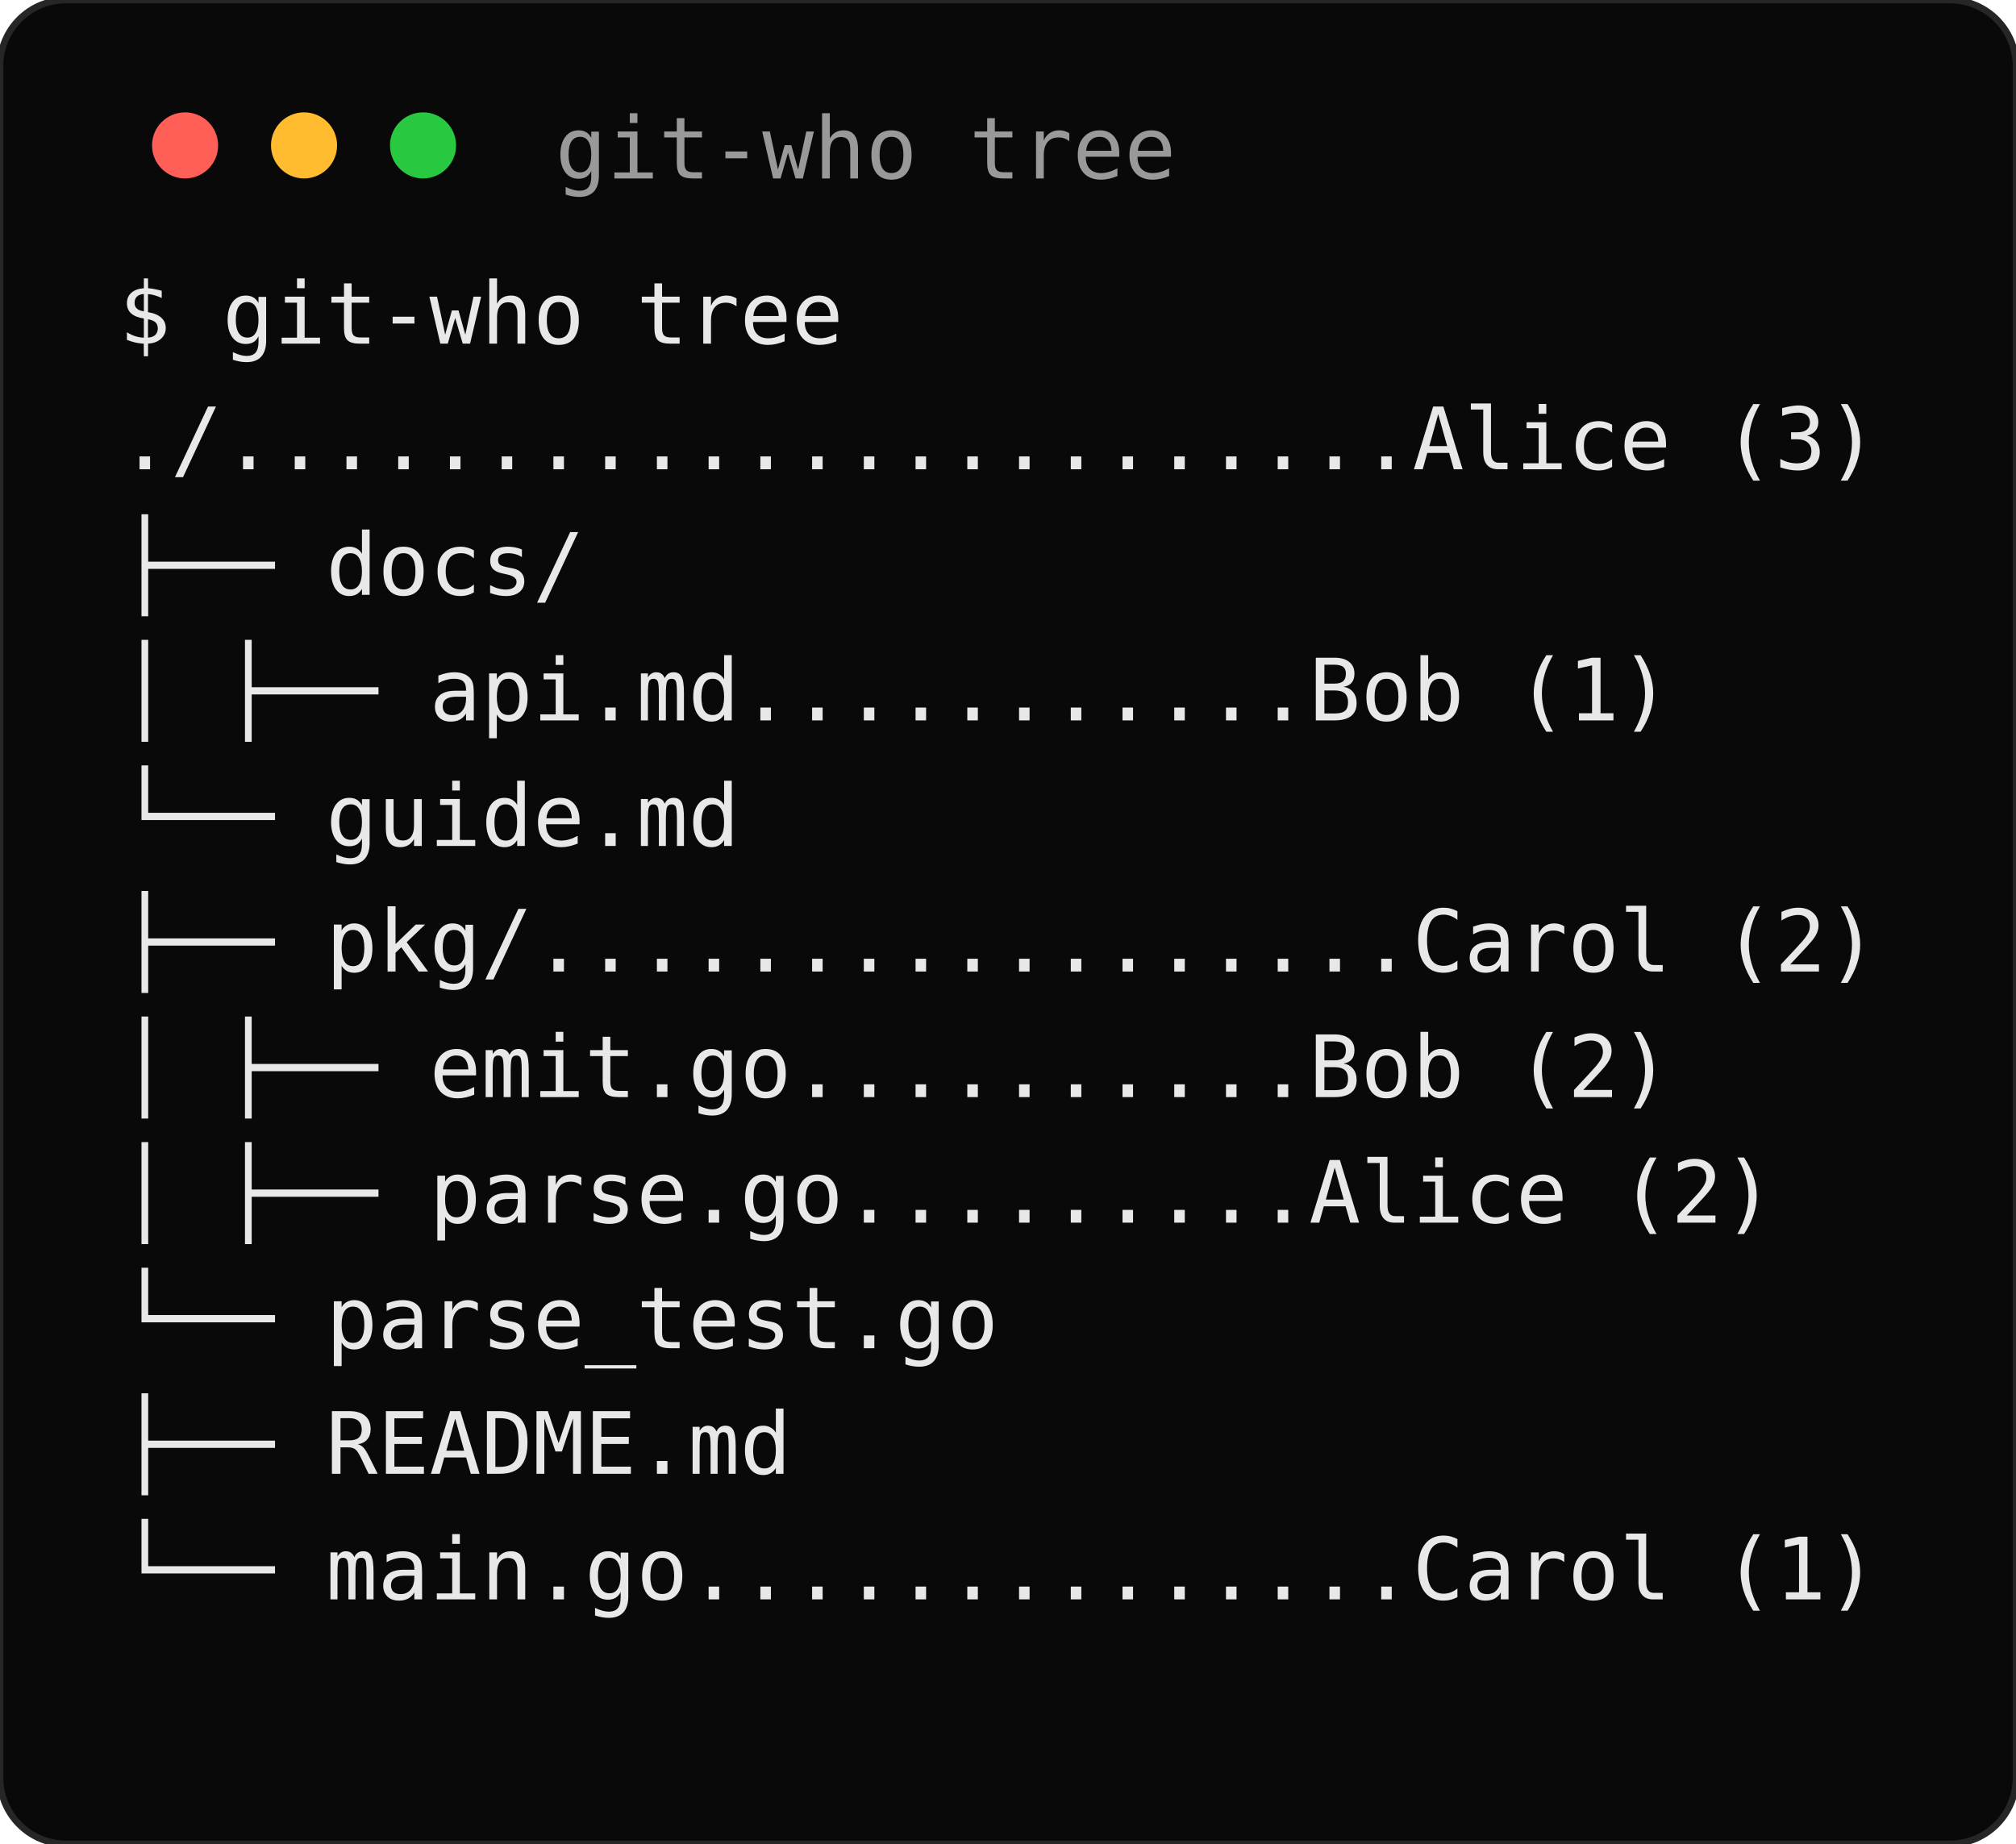
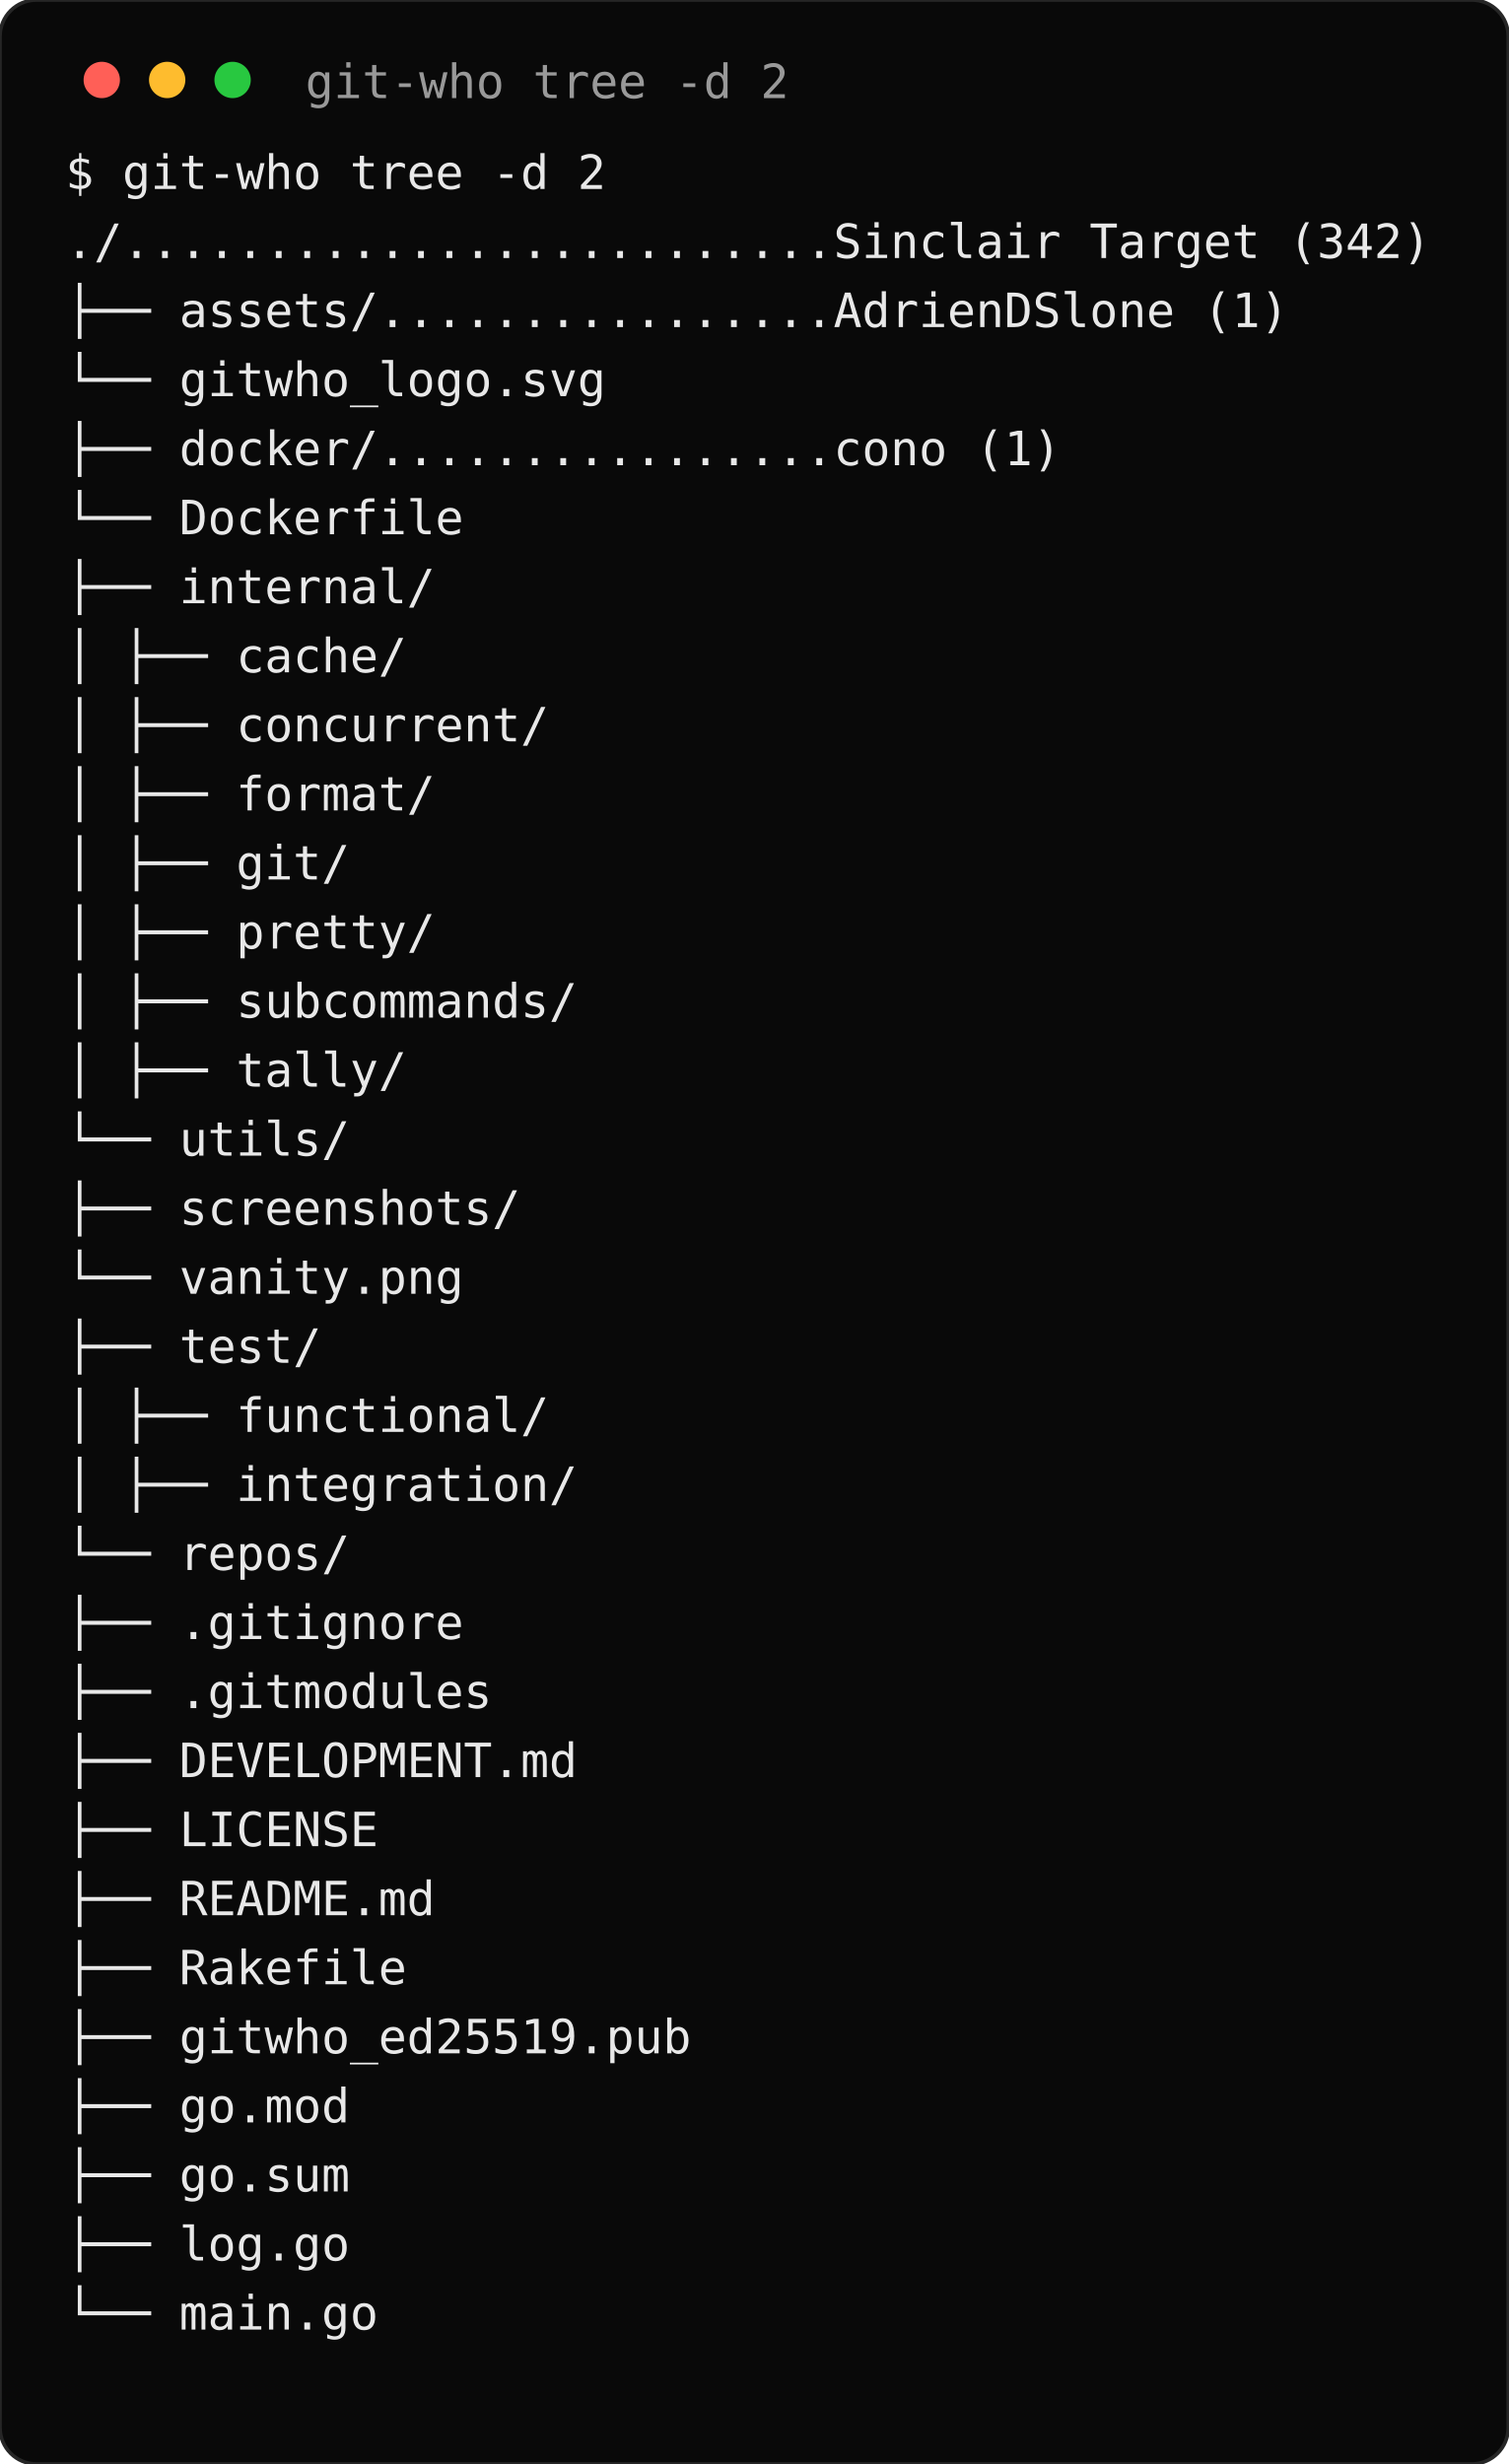
- <svg xmlns="http://www.w3.org/2000/svg" width="305" height="279" viewBox="0 0 305 279" font-family="ui-monospace,SFMono-Regular,Menlo,Consolas,monospace" font-size="13">
+ <svg xmlns="http://www.w3.org/2000/svg" width="415" height="678" viewBox="0 0 415 678" font-family="ui-monospace,SFMono-Regular,Menlo,Consolas,monospace" font-size="13">
  <rect width="100%" height="100%" rx="10" fill="#090909" stroke="#262626" />
  <circle cx="28" cy="22" r="5" fill="#ff5f57" />
  <circle cx="46" cy="22" r="5" fill="#febc2e" />
  <circle cx="64" cy="22" r="5" fill="#28c840" />
-   <text x="84" y="27" fill="#999999">git-who tree</text>
-   <text x="18" y="52" fill="#e8e8e8">$ git-who tree</text>
-   <text x="18" y="71" fill="#e8e8e8">./.......................Alice (3)</text>
-   <text x="18" y="90" fill="#e8e8e8">├── docs/</text>
-   <text x="18" y="109" fill="#e8e8e8">│   ├── api.md...........Bob (1)</text>
-   <text x="18" y="128" fill="#e8e8e8">    └── guide.md</text>
-   <text x="18" y="147" fill="#e8e8e8">├── pkg/.................Carol (2)</text>
-   <text x="18" y="166" fill="#e8e8e8">│   ├── emit.go..........Bob (2)</text>
-   <text x="18" y="185" fill="#e8e8e8">│   ├── parse.go.........Alice (2)</text>
-   <text x="18" y="204" fill="#e8e8e8">    └── parse_test.go</text>
-   <text x="18" y="223" fill="#e8e8e8">├── README.md</text>
-   <text x="18" y="242" fill="#e8e8e8">└── main.go..............Carol (1)</text>
+   <text x="84" y="27" fill="#999999">git-who tree -d 2</text>
+   <text x="18" y="52" fill="#e8e8e8">$ git-who tree -d 2</text>
+   <text x="18" y="71" fill="#e8e8e8">./.........................Sinclair Target (342)</text>
+   <text x="18" y="90" fill="#e8e8e8">├── assets/................AdrienDSlone (1)</text>
+   <text x="18" y="109" fill="#e8e8e8">    └── gitwho_logo.svg</text>
+   <text x="18" y="128" fill="#e8e8e8">├── docker/................cono (1)</text>
+   <text x="18" y="147" fill="#e8e8e8">    └── Dockerfile</text>
+   <text x="18" y="166" fill="#e8e8e8">├── internal/</text>
+   <text x="18" y="185" fill="#e8e8e8">│   ├── cache/</text>
+   <text x="18" y="204" fill="#e8e8e8">│   ├── concurrent/</text>
+   <text x="18" y="223" fill="#e8e8e8">│   ├── format/</text>
+   <text x="18" y="242" fill="#e8e8e8">│   ├── git/</text>
+   <text x="18" y="261" fill="#e8e8e8">│   ├── pretty/</text>
+   <text x="18" y="280" fill="#e8e8e8">│   ├── subcommands/</text>
+   <text x="18" y="299" fill="#e8e8e8">│   ├── tally/</text>
+   <text x="18" y="318" fill="#e8e8e8">    └── utils/</text>
+   <text x="18" y="337" fill="#e8e8e8">├── screenshots/</text>
+   <text x="18" y="356" fill="#e8e8e8">    └── vanity.png</text>
+   <text x="18" y="375" fill="#e8e8e8">├── test/</text>
+   <text x="18" y="394" fill="#e8e8e8">│   ├── functional/</text>
+   <text x="18" y="413" fill="#e8e8e8">│   ├── integration/</text>
+   <text x="18" y="432" fill="#e8e8e8">    └── repos/</text>
+   <text x="18" y="451" fill="#e8e8e8">├── .gitignore</text>
+   <text x="18" y="470" fill="#e8e8e8">├── .gitmodules</text>
+   <text x="18" y="489" fill="#e8e8e8">├── DEVELOPMENT.md</text>
+   <text x="18" y="508" fill="#e8e8e8">├── LICENSE</text>
+   <text x="18" y="527" fill="#e8e8e8">├── README.md</text>
+   <text x="18" y="546" fill="#e8e8e8">├── Rakefile</text>
+   <text x="18" y="565" fill="#e8e8e8">├── gitwho_ed25519.pub</text>
+   <text x="18" y="584" fill="#e8e8e8">├── go.mod</text>
+   <text x="18" y="603" fill="#e8e8e8">├── go.sum</text>
+   <text x="18" y="622" fill="#e8e8e8">├── log.go</text>
+   <text x="18" y="641" fill="#e8e8e8">└── main.go</text>
</svg>
